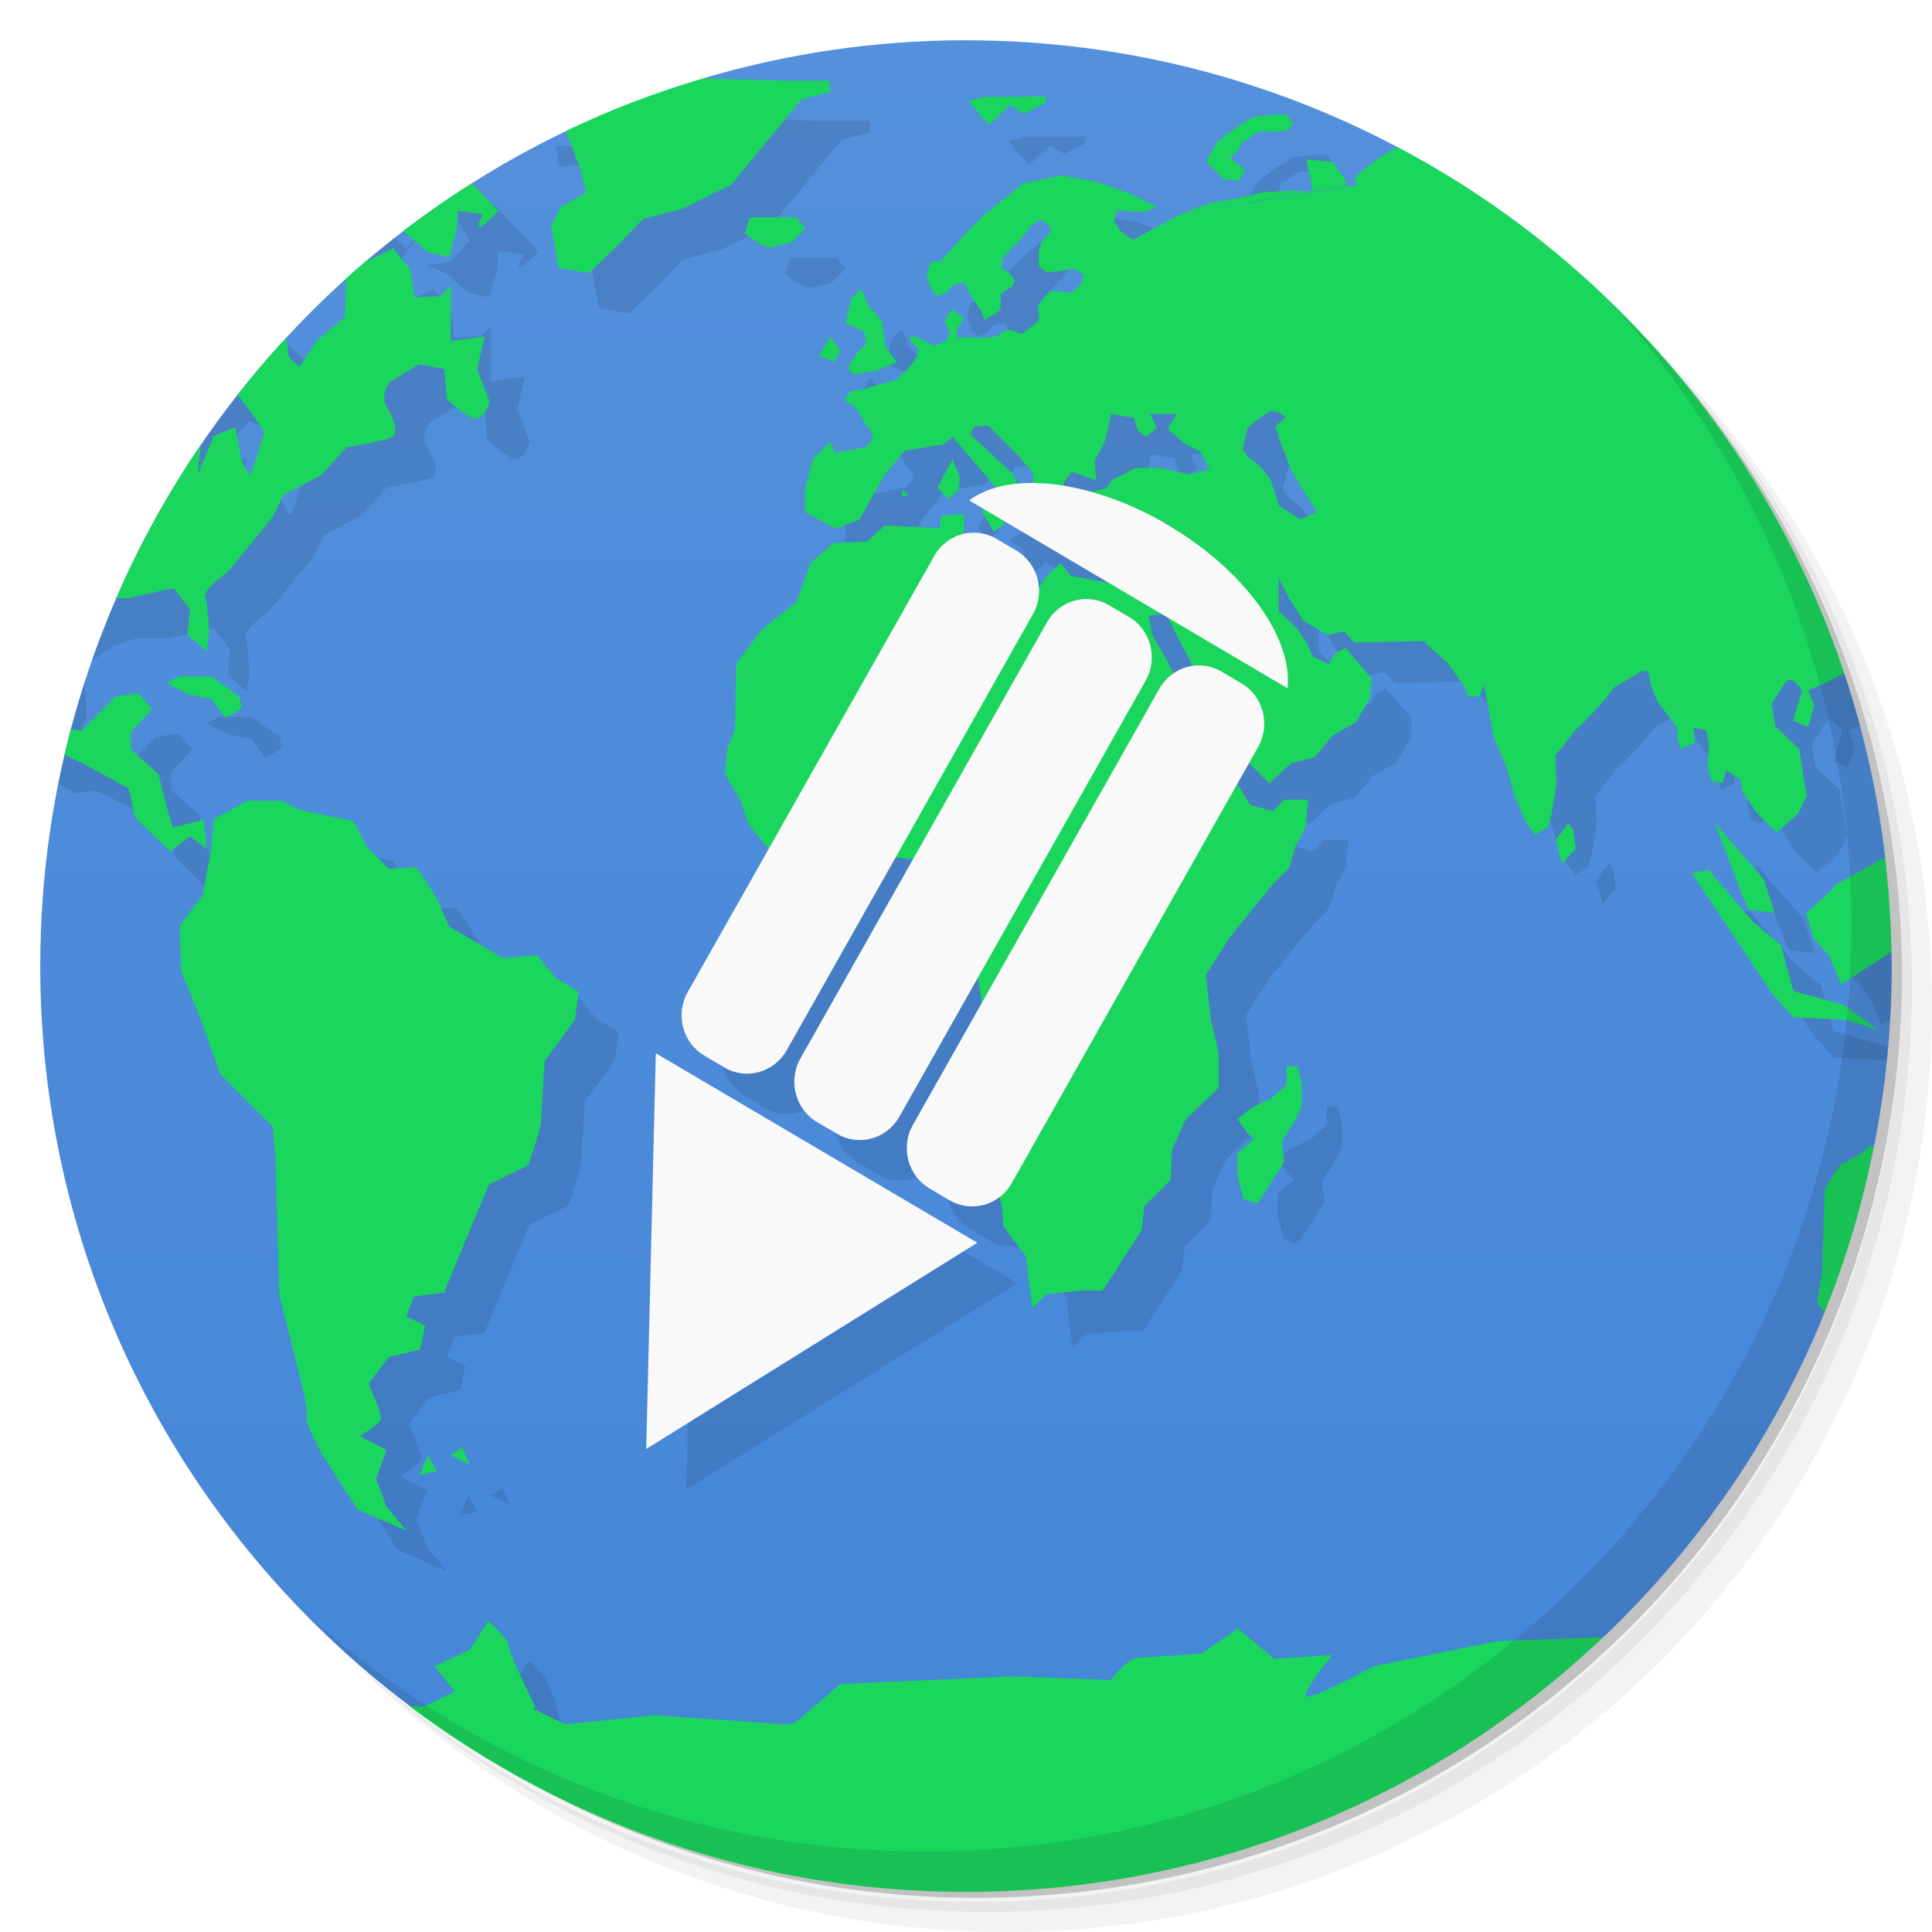
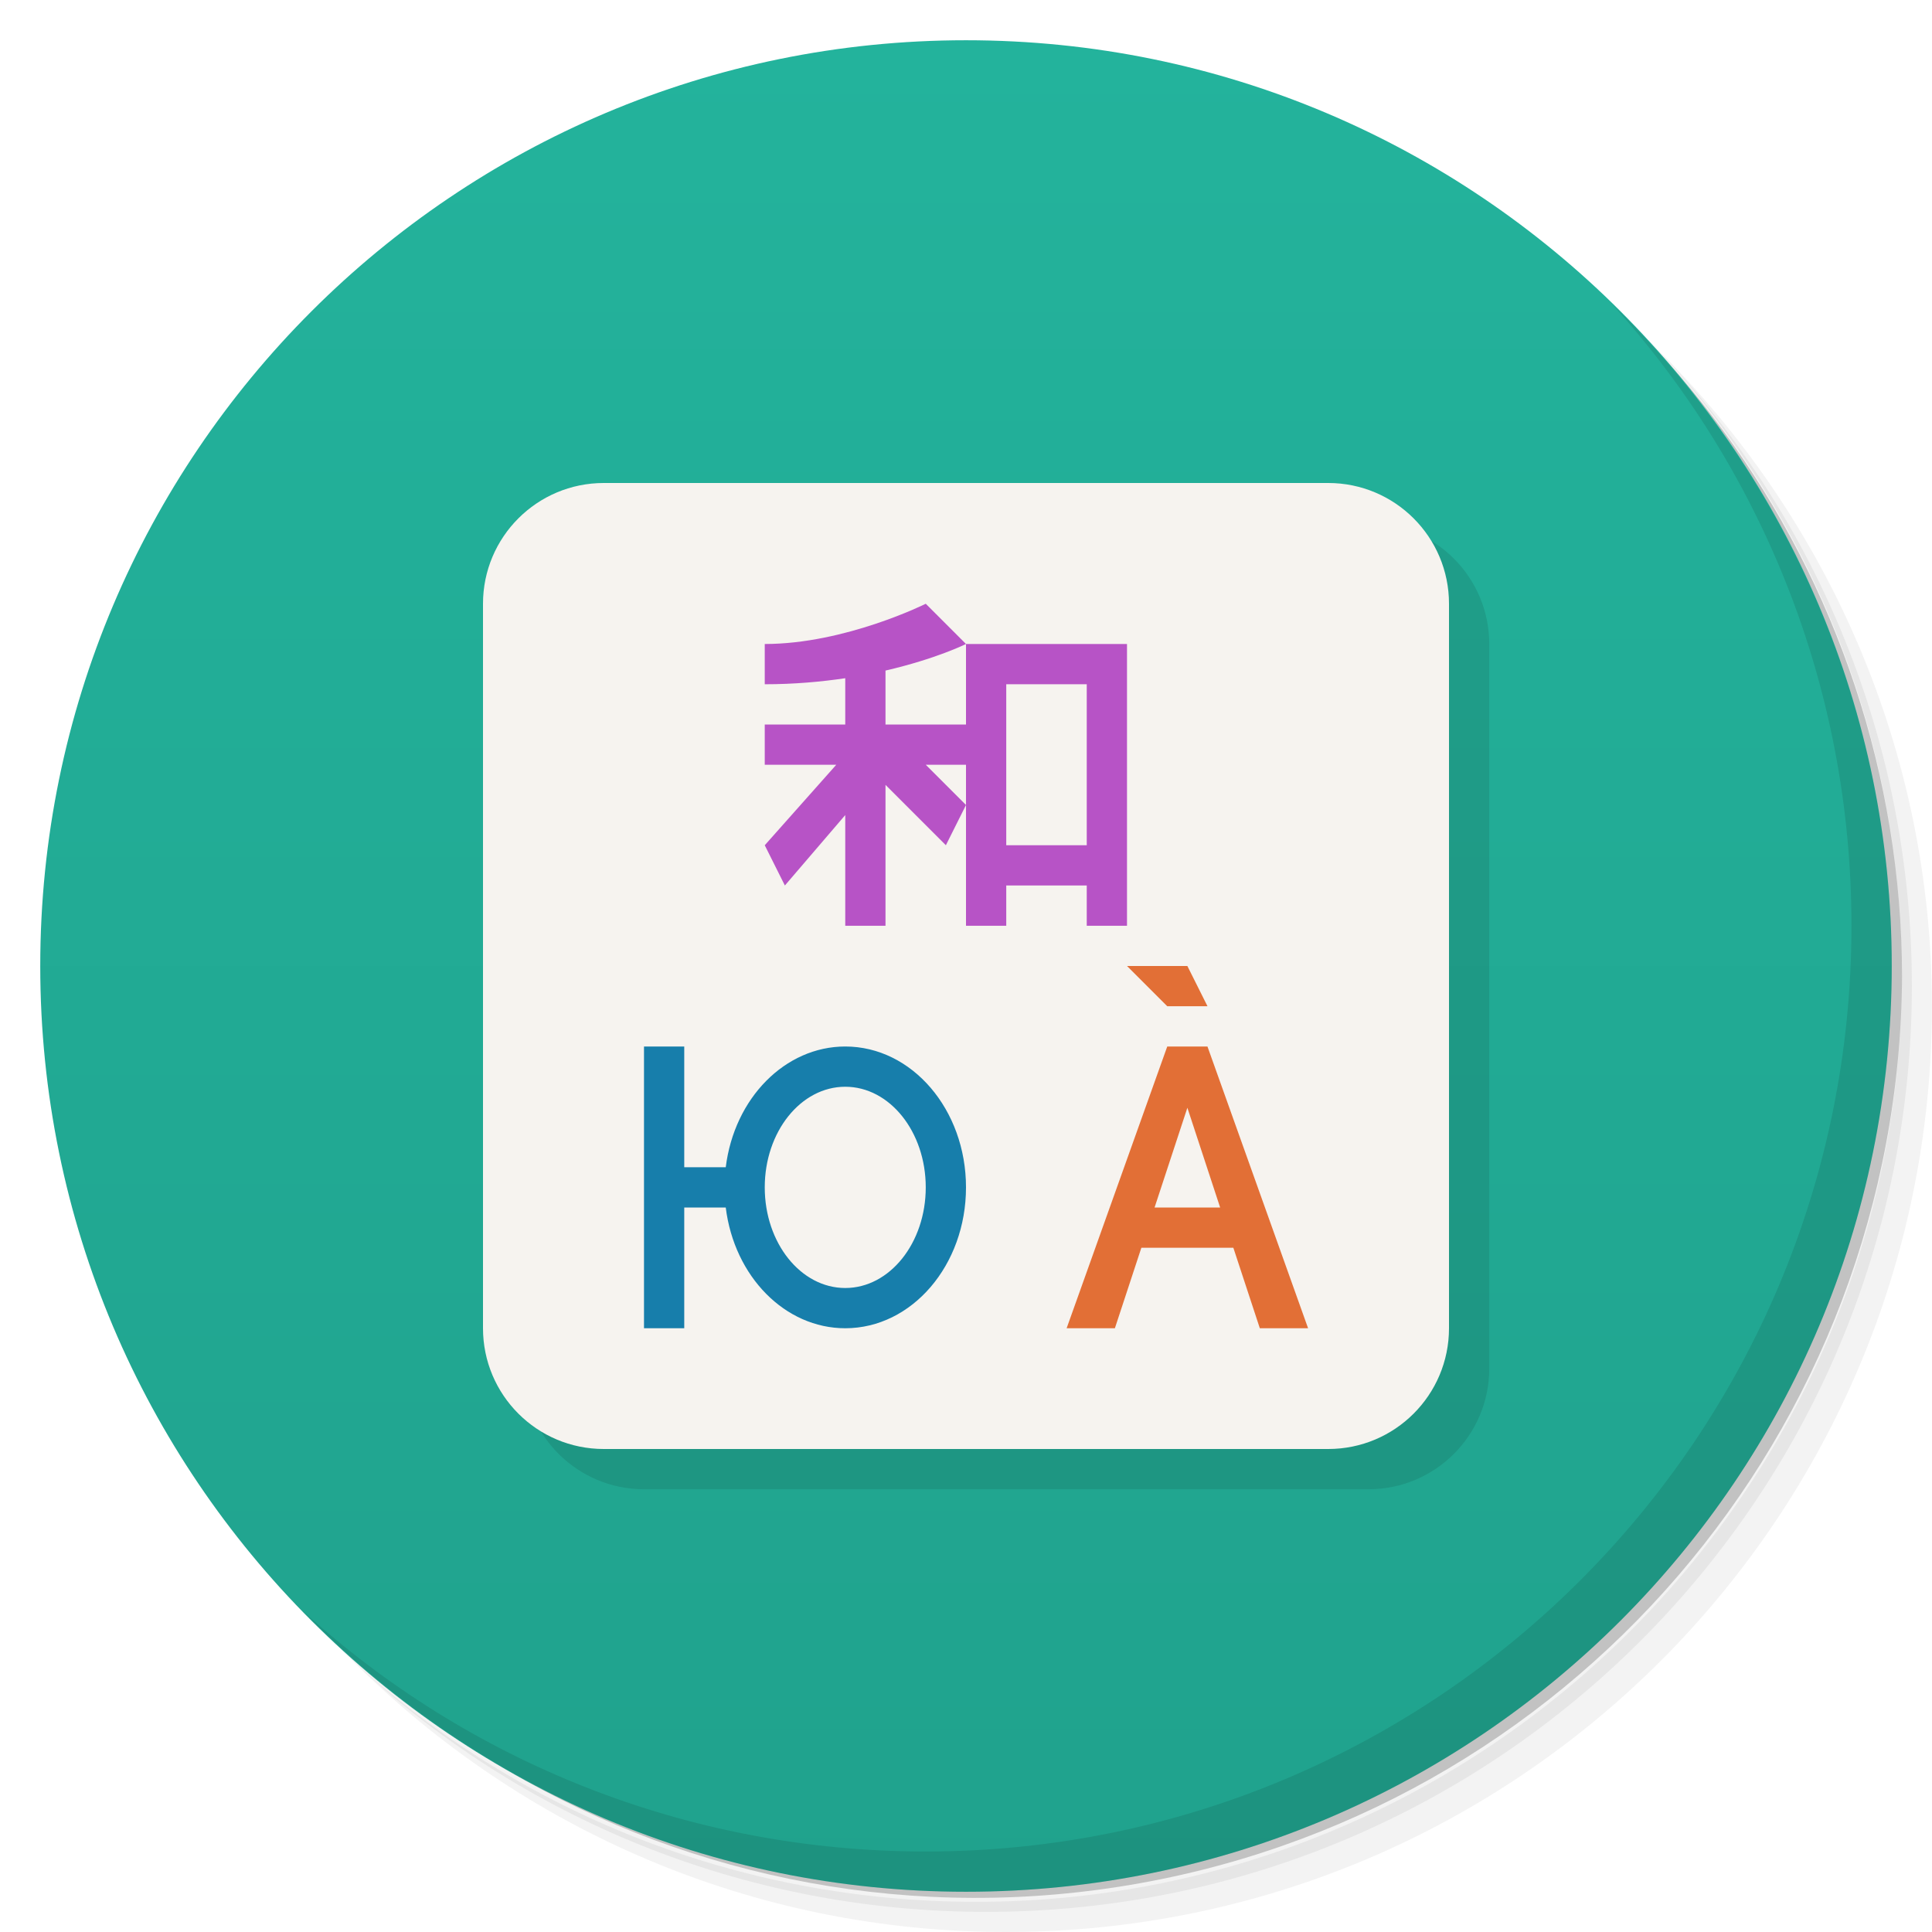
- <svg xmlns="http://www.w3.org/2000/svg" viewBox="0 0 48 48">
+ <svg xmlns="http://www.w3.org/2000/svg" version="1.1" viewBox="0 0 48 48">
  <defs>
-     <linearGradient id="linearGradient3764" x1="1" x2="47" gradientUnits="userSpaceOnUse" gradientTransform="matrix(0,-1,1,0,-1.5e-6,48)">
-       <stop style="stop-color:#4486d8;stop-opacity:1" />
-       <stop offset="1" style="stop-color:#5490db;stop-opacity:1" />
+     <linearGradient id="bg" x2="0" y1="1" y2="47" gradientUnits="userSpaceOnUse">
+       <stop style="stop-color:#23b39c" offset="0" />
+       <stop style="stop-color:#20a28d" offset="1" />
    </linearGradient>
  </defs>
-   <g>
-     <path d="m 36.31 5 c 5.859 4.062 9.688 10.831 9.688 18.5 c 0 12.426 -10.07 22.5 -22.5 22.5 c -7.669 0 -14.438 -3.828 -18.5 -9.688 c 1.037 1.822 2.306 3.499 3.781 4.969 c 4.085 3.712 9.514 5.969 15.469 5.969 c 12.703 0 23 -10.298 23 -23 c 0 -5.954 -2.256 -11.384 -5.969 -15.469 c -1.469 -1.475 -3.147 -2.744 -4.969 -3.781 z m 4.969 3.781 c 3.854 4.113 6.219 9.637 6.219 15.719 c 0 12.703 -10.297 23 -23 23 c -6.081 0 -11.606 -2.364 -15.719 -6.219 c 4.16 4.144 9.883 6.719 16.219 6.719 c 12.703 0 23 -10.298 23 -23 c 0 -6.335 -2.575 -12.06 -6.719 -16.219 z" style="opacity:0.05" />
-     <path d="m 41.28 8.781 c 3.712 4.085 5.969 9.514 5.969 15.469 c 0 12.703 -10.297 23 -23 23 c -5.954 0 -11.384 -2.256 -15.469 -5.969 c 4.113 3.854 9.637 6.219 15.719 6.219 c 12.703 0 23 -10.298 23 -23 c 0 -6.081 -2.364 -11.606 -6.219 -15.719 z" style="opacity:0.1" />
-     <path d="m 31.25 2.375 c 8.615 3.154 14.75 11.417 14.75 21.13 c 0 12.426 -10.07 22.5 -22.5 22.5 c -9.708 0 -17.971 -6.135 -21.12 -14.75 a 23 23 0 0 0 44.875 -7 a 23 23 0 0 0 -16 -21.875 z" style="opacity:0.2" />
-   </g>
-   <g>
-     <path d="m 24 1 c -2.27 0 -4.462 0.334 -6.533 0.947 c 1.534 1.053 -1.25 2.02 -3.205 1.215 c -7.833 3.667 -13.262 11.617 -13.262 20.838 c 0 7.505 3.595 14.169 9.156 18.367 c 5.844 2.633 21.844 2.633 29.684 -1.699 c 2.366 -2.249 4.253 -4.995 5.494 -8.07 c 0 -0.001 0 -0.001 0 -0.002 c 0.234 -1.595 0.667 -3.594 1.23 -4.15 l 0.002 0 c 0.282 -1.438 0.434 -2.923 0.434 -4.443 c 0 -0.118 -0.006 -0.234 -0.008 -0.352 c -0.001 0 -0.001 0 -0.002 0 c -0.992 -0.649 -0.556 -1.182 -0.154 -2.348 c -0.185 -1.577 -0.527 -3.105 -1.014 -4.568 c -1.826 -0.738 -7.823 -7.734 -11.1 -13.08 c -3.203 -1.692 -6.85 -2.654 -10.725 -2.654 z" style="fill:url(#linearGradient3764);fill-opacity:1" />
-     <path d="m 17 2.906 -0.84 0.25 -0.969 0.066 l -0.598 0.434 -0.777 -0.031 l 0.063 0.5 1.125 -0.031 0.406 1.094 0.156 0.598 -0.625 0.346 -0.25 0.465 0.188 1.063 0.75 0.125 0.719 -0.688 0.625 -0.656 0.969 -0.25 1.219 -0.594 0.721 -0.875 1.029 -1.254 0.721 -0.189 -0.031 -0.275 -1.125 0 -3.469 -0.096 z m 9.969 0.48 c -0.055 0.02 -1.531 0.023 -1.531 0.023 l -0.375 0.098 0.5 0.598 0.531 -0.5 0.344 0.219 0.5 -0.25 c 0 0 0.09 -0.211 0.031 -0.188 z m 6 0.461 -0.379 0.004 -0.465 0.063 -0.41 0.25 -0.465 0.35 -0.281 0.5 0.438 0.438 0.375 0.031 0.156 -0.254 -0.375 -0.314 0.219 -0.188 0.031 -0.152 0.469 -0.313 c 0 0 0.609 0.008 0.652 0 0.051 -0.012 0.191 -0.191 0.191 -0.191 z m 3.102 0.578 -0.264 0.176 -0.625 0.375 -0.531 0.438 0.066 0.189 -0.281 0.031 0 0.004 -4.086 0.68 -1.021 0.768 1.035 -0.781 -1.219 0.656 -0.309 -0.223 -0.156 -0.25 0.063 -0.254 0.691 0.035 0.313 -0.125 -0.625 -0.314 -0.875 -0.314 -0.875 -0.156 -0.938 0.191 -0.973 0.779 -0.441 0.439 -0.652 0.719 -0.254 0.031 -0.09 0.344 0.121 0.344 c 0 0 0.137 0.156 0.156 0.156 0.023 0 0.254 -0.125 0.254 -0.125 0 0 0.027 -0.117 0.156 -0.156 0.129 -0.039 0.25 -0.063 0.25 -0.063 l 0.188 0.375 0.219 0.313 0.102 0.25 c 0 0 0.355 -0.223 0.375 -0.25 0.012 -0.031 0.023 -0.41 0.023 -0.41 l 0.281 -0.188 c 0 0 0.074 -0.133 0.066 -0.156 -0.016 -0.02 -0.191 -0.219 -0.191 -0.219 l -0.156 -0.063 0.066 -0.316 c 0 0 0.121 -0.051 0.121 -0.094 0 -0.039 0.188 -0.189 0.188 -0.189 l 0.23 -0.275 0.146 -0.189 0.229 -0.156 0.25 0.189 0 0.125 -0.229 0.25 -0.063 0.25 0 0.344 0.188 0.156 0.354 -0.031 0.309 -0.063 0.281 0.154 l -0.066 0.221 c 0 0 -0.191 0.188 -0.254 0.219 -0.055 0.031 -0.41 -0.063 -0.496 -0.031 -0.09 0.031 -0.313 0.316 -0.313 0.316 0 0 -0.027 0.25 0 0.313 0.008 0.023 -0.004 0.071 -0.012 0.129 l -0.025 0.018 -0.375 0.279 -0.031 0 -0.254 -0.094 c 0 0 -0.156 0.008 -0.219 0.066 -0.063 0.051 -0.12 0.102 -0.313 0.121 -0.191 0.02 -0.566 0 -0.602 0 l -0.219 0 0.031 -0.227 0.154 -0.25 -0.279 -0.223 c 0 0 -0.181 0.23 -0.189 0.281 -0.008 0.055 0.125 0.279 0.125 0.279 0 0 -0.063 0.182 -0.094 0.221 -0.031 0.039 -0.313 0.125 -0.313 0.125 l -0.434 -0.221 c 0 0 -0.184 -0.038 -0.156 0.064 0.023 0.102 0.219 0.195 0.219 0.281 0 0.082 -0.125 0.275 -0.125 0.275 l -0.156 0.189 -0.25 0.254 -0.344 0.09 c 0 0 -0.245 0.07 -0.313 0.094 -0.063 0.023 -0.25 0.066 -0.25 0.066 l -0.254 0.031 -0.156 0.223 0.281 0.191 0.188 0.309 c 0 0 0.125 0.223 0.156 0.223 0.031 0 0.094 0.219 0.094 0.219 l -0.188 0.25 -0.1 0 -0.654 0.125 -0.121 -0.281 -0.439 0.438 -0.188 0.721 0 0.598 0.75 0.406 0.598 -0.221 0.594 -1.064 0.531 -0.652 0.969 -0.156 0.221 -0.188 1.084 1.27 c -0.256 0.072 -0.492 0.17 -0.68 0.313 0.019 0.012 0.043 0.023 0.07 0.039 l 0.309 0.182 -0.07 0.025 0.313 0.531 0.281 -0.221 -0.08 -0.074 2.648 1.563 -0.938 -0.17 -0.25 -0.316 -0.313 0.281 -0.252 0.344 c -0.021 -0.376 -0.201 -0.737 -0.545 -0.939 l -0.492 -0.293 c -0.254 -0.148 -0.539 -0.176 -0.805 -0.117 l 0 -0.494 -0.566 0.031 -0.031 0.313 -1.375 -0.063 -0.434 0.402 -0.844 0.031 -0.563 0.5 -0.344 0.969 -0.875 0.691 -0.625 0.844 -0.031 1.625 -0.189 0.5 -0.064 0.598 0.379 0.652 0.219 0.625 0.49 0.592 -2.01 3.563 c -0.313 0.555 -0.125 1.262 0.414 1.578 l 0.496 0.293 c 0.539 0.32 1.23 0.129 1.547 -0.422 l 2.688 -4.76 0.068 -0.031 0.381 0.047 -2.793 4.943 c -0.313 0.555 -0.125 1.262 0.414 1.582 l 0.496 0.289 c 0.539 0.32 1.234 0.133 1.547 -0.422 l 1.947 -3.449 0.012 0.014 0.094 0.6 -1.717 3.039 c -0.313 0.551 -0.125 1.258 0.414 1.578 l 0.496 0.293 c 0.403 0.236 0.894 0.189 1.246 -0.08 l 0.064 0.254 0.031 0.471 0.563 0.75 0.066 0.594 0.09 0.688 0.344 -0.344 0.875 -0.09 0.531 0 0.969 -1.5 0.064 -0.594 0.656 -0.656 0.029 -0.75 0.346 -0.754 0.813 -0.777 0 -0.875 -0.188 -0.813 -0.125 -1.125 0.598 -0.939 1.063 -1.313 0.406 -0.406 0.156 -0.531 0.25 -0.469 0.066 -0.691 -0.6 0 -0.275 0.281 -0.566 -0.156 -0.32 -0.523 0.291 -0.516 0.506 0.512 0.531 -0.5 0.594 -0.156 0.441 -0.531 0.594 -0.344 0.346 -0.594 0.033 -0.5 -0.279 -0.316 -0.375 -0.438 -0.254 0.154 -0.156 0.254 -0.406 -0.188 -0.125 -0.313 -0.277 -0.41 -0.438 -0.406 0 -0.813 0.281 0.531 0.344 0.535 0.594 0.344 0.406 -0.094 0.254 0.281 1.781 -0.035 -0.031 0.035 0.566 0.5 0.404 0.563 0.121 0.277 0.281 0 0.094 -0.311 0.09 0.467 0.156 0.844 0.344 0.813 0.191 0.688 0.281 0.656 0.219 0.277 0.313 -0.188 0.092 -0.314 0.125 -0.775 -0.031 -0.689 0.25 -0.316 c 0 0 0.266 -0.359 0.313 -0.375 0.047 -0.012 0.625 -0.65 0.625 -0.65 l 0.277 -0.35 0.313 -0.188 0.375 -0.219 0.156 0 0.066 0.344 0.156 0.406 0.5 0.652 0 0.25 0.09 0.281 0.344 -0.156 -0.031 -0.375 0.316 0.066 0.063 0.344 -0.031 0.531 0.094 0.375 0.277 0.064 0.094 -0.314 0.344 0.219 0.064 0.316 0.313 0.469 0.316 0.344 0.219 0.191 0.531 -0.469 0.219 -0.441 -0.09 -0.5 -0.1 -0.656 -0.594 -0.563 -0.094 -0.566 0.254 -0.398 c 0 0 0.156 -0.32 0.309 -0.156 0.152 0.168 0.227 0.188 0.156 0.375 -0.063 0.184 -0.188 0.598 -0.188 0.598 l 0.375 0.156 0.156 -0.531 -0.156 -0.379 0.289 -0.121 c -1.535 -5.723 -5.22 -10.563 -10.139 -13.604 m -24.855 0.453 c -0.177 0.119 -0.35 0.242 -0.523 0.365 l 0.152 0.336 0.563 -0.064 0.254 0.469 -0.5 0.531 -0.563 0.063 0.5 0.223 0.531 0.465 0.531 0.125 0.188 -0.719 0.031 -0.438 0.625 0.094 c 0 0 -0.188 0.313 -0.094 0.313 0.098 0 0.469 -0.406 0.469 -0.406 l -1.063 -1.098 c 0 0 -0.438 -0.344 -0.566 -0.25 -0.125 0.09 -0.465 0.063 -0.465 0.063 z m 22.23 0.082 c 0 0 0.156 0.664 0.156 0.75 0 0.082 -0.434 0.025 -0.434 0.025 l -0.754 0.035 c 0 0 -1.082 0.25 -1.219 0.25 -0.129 0 -0.762 0.262 -0.809 0.281 l -0.027 0.004 -0.004 0.006 4.09 -0.695 -0.027 -0.156 -0.316 -0.438 z m -22.918 0.711 -0.438 0.5 -0.281 -0.271 c -0.42 0.33 -0.831 0.67 -1.227 1.027 0.363 0.099 0.803 0.274 0.883 0.217 0.129 -0.094 0.625 -0.875 0.625 -0.875 z m 9.1 0.727 -0.125 0.406 c 0.453 0.348 0.625 0.344 0.625 0.344 l 0.531 -0.125 0.344 -0.344 -0.219 -0.281 z m -8.865 0.773 c 0 0 -0.44 0.25 -0.854 0.406 -0.414 0.156 -0.313 0.469 -0.313 0.469 l -0.031 0.844 -0.688 0.563 -0.438 0.656 c 0 0 -0.277 -0.188 -0.277 -0.313 0 -0.125 -0.066 -0.469 -0.066 -0.469 l -0.719 -0.563 c 0 0 -0.183 -0.141 -0.354 -0.287 c -2.082 2.275 -3.709 4.972 -4.746 7.945 l 0.533 -0.371 0.563 -0.191 0.813 0 1.125 -0.25 0.41 0.531 -0.066 0.625 0.475 0.406 0.063 -0.441 c 0 0 -0.027 -0.719 -0.09 -0.906 -0.066 -0.188 0.563 -0.625 0.563 -0.625 l 0.5 -0.613 0.598 -0.727 0.277 -0.563 0.941 -0.496 0.625 -0.691 c 0 0 0.934 -0.148 1.125 -0.254 0.188 -0.09 0.063 -0.434 -0.125 -0.75 -0.191 -0.313 0.09 -0.625 0.09 -0.625 l 0.719 -0.434 0.625 0.121 0.063 0.754 c 0 0 0.59 0.563 0.781 0.465 0.191 -0.09 0.281 -0.406 0.281 -0.406 l -0.313 -0.813 0.188 -0.811 -0.844 0.121 0 -1.375 -0.25 0.254 -0.656 0.031 -0.094 -0.688 z m 11.646 1.01 -0.25 0.219 c -0.074 0.305 -0.156 0.621 -0.156 0.621 l 0.465 0.223 0.066 0.277 -0.254 0.254 -0.219 0.375 0.156 0.156 0.563 -0.094 0.5 -0.219 -0.281 -0.375 -0.09 -0.656 -0.344 -0.375 z m -0.781 1.184 -0.277 0.469 0.375 0.156 0.156 -0.281 z m -15.445 1.092 l 0.008 0.006 0.656 0.277 0.438 0.566 0.277 0.434 c 0 0 -0.245 0.844 -0.313 1 -0.063 0.156 -0.25 -0.313 -0.25 -0.313 l -0.156 -0.814 -0.531 0.225 -0.406 0.965 l 0.09 -0.811 l 0.125 -0.564 -0.656 -0.25 0.566 -0.531 z m 26.387 0.756 c 0.133 -0.043 0.375 0.154 0.375 0.154 l -0.254 0.221 0.094 0.313 0.281 0.75 0.277 0.469 0.375 0.594 -0.406 0.191 -0.531 -0.344 -0.219 -0.656 c 0 0 -0.3 -0.406 -0.438 -0.469 -0.133 -0.066 -0.25 -0.281 -0.25 -0.281 l 0.125 -0.531 c 0 0 0.425 -0.359 0.563 -0.406 z m -3.965 0.074 0.566 0.096 0.094 0.313 0.219 0.156 0.25 -0.219 -0.156 -0.346 0.656 0 -0.219 0.375 0.434 0.375 0.379 0.189 0.221 0.438 -0.5 0.121 -0.721 -0.156 -0.625 0 -0.594 0.316 -0.125 0.188 -0.408 0.088 c -0.226 -0.062 -0.446 -0.11 -0.662 -0.145 l 0.035 -0.131 0.189 -0.219 0.439 0.156 0.152 0.063 -0.031 -0.5 0.254 -0.469 z m -3.061 0.283 0.75 0.75 0.375 0.441 0 0.246 c -0.319 0.197 -0.347 -0.153 -0.498 -0.219 l -1.066 -1 0.094 -0.188 z m -0.881 0.83 -0.375 0.719 0.277 0.281 0.254 -0.223 0.031 -0.309 z m -1.25 0.75 0 0.188 0.154 -0.031 z m 6.441 3.105 0.168 0.102 0.199 0.414 0.422 0.791 c -0.172 0.022 -0.336 0.076 -0.482 0.174 l -0.127 -0.246 -0.41 -0.719 -0.09 -0.469 z m -27.744 0.664 c -0.268 0.829 -0.492 1.679 -0.666 2.547 l 0.436 0.242 0.496 -0.066 0.727 0.344 1.094 0.598 0.156 0.725 0.875 0.84 0.5 -0.375 0.402 0.316 -0.063 -0.725 -0.781 0.191 -0.25 -0.906 -0.094 -0.41 -0.688 -0.621 0 -0.438 0.525 -0.566 -0.344 -0.4 -0.563 0.09 -0.844 0.844 -0.688 -0.09 c 0 0 -0.313 -0.531 -0.375 -0.656 -0.063 -0.125 0.188 -0.563 0.188 -0.563 z m 3.336 0.885 -0.004 0.004 -0.313 0.156 0.531 0.279 0.594 0.121 0.344 0.469 0.41 -0.25 -0.066 -0.279 -0.688 -0.5 z m 1.68 3.094 0.004 0.004 -0.813 0.441 -0.094 0.9 -0.191 1 -0.563 0.75 0.031 1.125 0.469 1.156 0.5 1.406 1.309 1.313 0.066 0.75 0.09 3.385 0.469 1.9 c 0 0 0.289 1.103 0.219 1.189 -0.063 0.09 0.375 0.91 0.375 0.91 l 0.883 1.375 1.219 0.525 -0.5 -0.598 -0.254 -0.688 0.254 -0.719 -0.656 -0.344 c 0 0 0.434 -0.285 0.5 -0.375 0.066 -0.09 -0.094 -0.469 -0.094 -0.469 l -0.191 -0.467 0.5 -0.654 0.781 -0.189 0.121 -0.598 -0.465 -0.219 0.188 -0.5 0.75 -0.094 0.656 -1.598 0.465 -1.094 0.971 -0.471 c 0 0 0.314 -0.928 0.314 -1.064 0 -0.129 0.094 -1.531 0.094 -1.531 l 0.75 -1.023 0.092 -0.691 -0.564 -0.344 -0.469 -0.566 -0.844 0.066 -1.344 -0.781 -0.281 -0.656 c 0 0 -0.473 -0.813 -0.563 -0.813 -0.09 0 -0.656 0.035 -0.656 0.035 l -0.531 -0.531 -0.344 -0.656 -1.344 -0.281 -0.434 -0.219 z m 36.434 0.492 c 0.113 0.129 0.816 2.219 0.906 2.219 0.09 0 0.625 0.066 0.625 0.066 l -0.281 -0.844 z m -3.594 0.066 -0.314 0.406 0.156 0.598 0.34 -0.375 -0.063 -0.473 z m 3.498 1.156 -0.438 0.066 2 3 0.531 0.594 1.309 0.064 0.01 0.004 c 0.01 -0.102 0.016 -0.205 0.025 -0.307 l -0.098 -0.068 -1.25 -0.346 -0.313 -1.154 -0.688 -0.564 -1.094 -1.281 z m 3.498 0.166 -0.377 0.209 c 0 0.094 -0.719 0.691 -0.719 0.691 l 0.188 0.625 0.406 0.465 0.281 0.688 0.215 -0.139 c 0.025 -0.436 0.039 -0.874 0.039 -1.316 c 0 -0.41 -0.012 -0.818 -0.033 -1.223 z m -29.674 4.391 -0.238 9.832 8.227 -5.125 m 7.688 -4.389 0 0.439 c -0.023 0.066 -0.406 0.375 -0.406 0.375 l -0.469 0.219 -0.346 0.281 0.25 0.344 0.156 0.156 -0.406 0.344 0 0.563 0.156 0.594 0.344 0.094 0.406 -0.625 0.254 -0.406 -0.064 -0.5 0.375 -0.594 0.125 -0.281 0 -0.563 -0.096 -0.438 z m -20.479 9.473 -0.219 0.152 -0.09 0.031 0.5 0.25 z m -0.848 0.184 0.002 0.004 0.002 -0.004 z m 0.002 0.004 -0.217 0.496 0.434 -0.094 z m 1.498 4.121 -0.465 0.719 c -1.528 0.364 2.26 2.945 0.969 -0.096 0 -0.176 -0.5 -0.621 -0.5 -0.621 z" style="fill:#000;fill-opacity:0.098" />
-     <path d="m 17.467 1.947 c -1.176 0.348 -2.315 0.782 -3.404 1.305 l 0.348 0.936 l 0.156 0.598 l -0.625 0.346 l -0.25 0.465 l 0.188 1.063 l 0.75 0.125 l 0.719 -0.688 l 0.625 -0.656 l 0.969 -0.25 l 1.219 -0.594 l 0.721 -0.875 l 1.029 -1.254 l 0.721 -0.189 l -0.031 -0.275 l -1.125 0 l -2.01 -0.055 z m 8.502 0.439 c -0.055 0.02 -1.531 0.023 -1.531 0.023 l -0.375 0.098 l 0.5 0.598 l 0.531 -0.5 l 0.344 0.219 l 0.5 -0.25 c 0 0 0.09 -0.211 0.031 -0.188 z m 6 0.461 l -0.379 0.004 l -0.465 0.063 l -0.41 0.25 l -0.465 0.35 l -0.281 0.5 l 0.438 0.438 l 0.375 0.031 l 0.156 -0.254 l -0.375 -0.314 l 0.219 -0.188 l 0.031 -0.152 l 0.469 -0.313 c 0 0 0.609 0.008 0.652 0 c 0.051 -0.012 0.191 -0.191 0.191 -0.191 l -0.156 -0.223 z m 2.752 0.805 l -0.539 0.324 l -0.531 0.438 l 0.066 0.189 l -0.281 0.031 l 0 0.004 l -4.086 0.68 l -1.021 0.768 l 1.035 -0.781 l -1.219 0.656 l -0.309 -0.223 l -0.156 -0.25 l 0.063 -0.254 l 0.691 0.035 l 0.313 -0.125 l -0.625 -0.314 l -0.875 -0.314 l -0.875 -0.156 l -0.938 0.191 l -0.973 0.779 l -0.441 0.439 l -0.652 0.719 l -0.254 0.031 l -0.09 0.344 l 0.121 0.344 c 0 0 0.137 0.156 0.156 0.156 c 0.023 0 0.254 -0.125 0.254 -0.125 c 0 0 0.027 -0.117 0.156 -0.156 c 0.129 -0.039 0.25 -0.063 0.25 -0.063 l 0.188 0.375 l 0.219 0.313 l 0.102 0.25 c 0 0 0.355 -0.223 0.375 -0.25 c 0.012 -0.031 0.023 -0.41 0.023 -0.41 l 0.281 -0.188 c 0 0 0.074 -0.133 0.066 -0.156 c -0.016 -0.02 -0.191 -0.219 -0.191 -0.219 l -0.156 -0.063 l 0.066 -0.316 c 0 0 0.121 -0.051 0.121 -0.094 c 0 -0.039 0.188 -0.189 0.188 -0.189 l 0.23 -0.275 l 0.146 -0.189 l 0.229 -0.156 l 0.25 0.189 l 0 0.125 l -0.229 0.25 l -0.063 0.25 l 0 0.344 l 0.188 0.156 l 0.354 -0.031 l 0.309 -0.063 l 0.281 0.154 l -0.066 0.221 c 0 0 -0.191 0.188 -0.254 0.219 c -0.055 0.031 -0.41 -0.063 -0.496 -0.031 c -0.09 0.031 -0.313 0.316 -0.313 0.316 c 0 0 -0.027 0.249 0 0.313 c 0.008 0.023 -0.004 0.071 -0.012 0.129 l -0.025 0.018 l -0.375 0.279 l -0.031 0 l -0.254 -0.094 c 0 0 -0.156 0.008 -0.219 0.066 c -0.063 0.051 -0.12 0.102 -0.313 0.121 c -0.191 0.02 -0.566 0 -0.602 0 l -0.219 0 l 0.031 -0.227 l 0.154 -0.25 l -0.279 -0.223 c 0 0 -0.181 0.23 -0.189 0.281 c -0.008 0.055 0.125 0.279 0.125 0.279 c 0 0 -0.063 0.182 -0.094 0.221 c -0.031 0.039 -0.313 0.125 -0.313 0.125 l -0.434 -0.221 c 0 0 -0.184 -0.038 -0.156 0.064 c 0.023 0.102 0.219 0.195 0.219 0.281 c 0 0.082 -0.125 0.275 -0.125 0.275 l -0.156 0.189 l -0.25 0.254 l -0.344 0.09 c 0 0 -0.245 0.07 -0.313 0.094 c -0.063 0.023 -0.25 0.066 -0.25 0.066 l -0.254 0.031 l -0.156 0.223 l 0.281 0.191 l 0.188 0.309 c 0 0 0.125 0.223 0.156 0.223 c 0.031 0 0.094 0.219 0.094 0.219 l -0.188 0.25 l -0.1 0 l -0.654 0.125 l -0.121 -0.281 l -0.439 0.438 l -0.188 0.721 l 0 0.598 l 0.75 0.406 l 0.598 -0.221 l 0.594 -1.064 l 0.531 -0.652 l 0.969 -0.156 l 0.221 -0.188 l 1.094 1.281 l 0.125 0.438 l 0.313 -0.156 l -0.094 -0.375 l 0.188 0 l -0.121 -0.254 l -1.066 -1 l 0.094 -0.188 l 0.346 -0.031 l 0.75 0.75 l 0.375 0.441 l 0 0.688 l 0.189 0.125 l 0.375 0.375 l 0.277 -0.094 l -0.156 -0.566 l 0.094 -0.344 l 0.189 -0.219 l 0.439 0.156 l 0.152 0.063 l -0.031 -0.5 l 0.254 -0.469 l 0.152 -0.689 l 0.566 0.096 l 0.094 0.313 l 0.219 0.156 l 0.25 -0.219 l -0.156 -0.346 l 0.656 0 l -0.219 0.375 l 0.434 0.375 l 0.379 0.189 l 0.221 0.438 l -0.5 0.121 l -0.721 -0.156 l -0.625 0 l -0.594 0.316 l -0.125 0.188 l -0.438 0.094 l 0.188 0.469 l 0.344 0.406 l 0.625 -0.219 l 0.156 0.277 l 0.281 -0.219 l 0.375 0.063 l 0.031 0.41 l -0.125 0.777 l -0.344 -0.031 l -0.406 -0.063 l -0.191 0.465 l -1.375 -0.25 l -0.25 -0.316 l -0.313 0.281 l -0.344 0.469 l -0.875 -0.5 l -0.875 -0.527 l 0 -0.941 l -0.566 0.031 l -0.031 0.313 l -1.375 -0.063 l -0.434 0.402 l -0.844 0.031 l -0.563 0.5 l -0.344 0.969 l -0.875 0.691 l -0.625 0.844 l -0.031 1.625 l -0.189 0.5 l -0.064 0.598 l 0.379 0.652 l 0.219 0.625 l 0.75 0.906 l 0.438 0.375 l 0.434 0.094 l 0.098 -0.375 l 1.564 0 l 0.406 -0.188 l 0.5 0.063 l 0.154 0.313 l 0.527 0.031 l 0.348 0.25 l 0 0.531 l -0.125 0.438 l -0.125 0.344 l 0.314 0.566 l 0.41 0.469 l 0.188 1.188 l 0.031 0.777 l -0.281 0.656 l -0.027 0.625 l 0.219 1.156 l 0.188 0.188 l 0.281 1.094 l 0.031 0.471 l 0.563 0.75 l 0.066 0.594 l 0.09 0.688 l 0.344 -0.344 l 0.875 -0.09 l 0.531 0 l 0.969 -1.5 l 0.064 -0.594 l 0.656 -0.656 l 0.029 -0.75 l 0.346 -0.754 l 0.813 -0.777 l 0 -0.875 l -0.188 -0.813 l -0.125 -1.125 l 0.598 -0.939 l 1.063 -1.313 l 0.406 -0.406 l 0.156 -0.531 l 0.25 -0.469 l 0.066 -0.691 l -0.6 0 l -0.275 0.281 l -0.566 -0.156 l -0.344 -0.563 l -0.277 -0.563 l -0.656 -0.5 l -0.156 -0.813 l -0.281 -0.475 l -0.309 -0.594 l -0.41 -0.719 l -0.09 -0.469 l 0.434 -0.063 l 0.254 0.531 l 0.5 0.938 l 0.375 0.688 l 0.406 0.75 l 0.438 0.723 l 0.594 0.6 l 0.531 -0.5 l 0.594 -0.156 l 0.441 -0.531 l 0.594 -0.344 l 0.346 -0.594 l 0.033 -0.5 l -0.279 -0.316 l -0.375 -0.438 l -0.254 0.154 l -0.156 0.254 l -0.406 -0.188 l -0.125 -0.313 l -0.277 -0.41 l -0.438 -0.406 l 0 -0.813 l 0.281 0.531 l 0.344 0.535 l 0.594 0.344 l 0.406 -0.094 l 0.254 0.281 l 1.781 -0.035 l -0.031 0.035 l 0.566 0.5 l 0.404 0.563 l 0.121 0.277 l 0.281 0 l 0.094 -0.311 l 0.09 0.467 l 0.156 0.844 l 0.344 0.813 l 0.191 0.688 l 0.281 0.656 l 0.219 0.277 l 0.313 -0.188 l 0.092 -0.314 l 0.125 -0.775 l -0.031 -0.689 l 0.25 -0.316 c 0 0 0.266 -0.359 0.313 -0.375 c 0.047 -0.012 0.625 -0.65 0.625 -0.65 l 0.277 -0.35 l 0.313 -0.188 l 0.375 -0.219 l 0.156 0 l 0.066 0.344 l 0.156 0.406 l 0.5 0.652 l 0 0.25 l 0.09 0.281 l 0.344 -0.156 l -0.031 -0.375 l 0.316 0.066 l 0.063 0.344 l -0.031 0.531 l 0.094 0.375 l 0.277 0.064 l 0.094 -0.314 l 0.344 0.219 l 0.064 0.316 l 0.313 0.469 l 0.316 0.344 l 0.219 0.191 l 0.531 -0.469 l 0.219 -0.441 l -0.09 -0.5 l -0.1 -0.656 l -0.594 -0.563 l -0.094 -0.566 l 0.254 -0.398 c 0 0 0.156 -0.32 0.309 -0.156 c 0.152 0.168 0.227 0.188 0.156 0.375 c -0.063 0.184 -0.188 0.598 -0.188 0.598 l 0.375 0.156 l 0.156 -0.531 l -0.156 -0.379 l 0.375 -0.156 l 0.523 -0.262 c -1.883 -5.656 -5.899 -10.334 -11.1 -13.08 z m -2.271 0.309 c 0 0 0.156 0.664 0.156 0.75 c 0 0.082 -0.434 0.025 -0.434 0.025 l -0.754 0.035 c 0 0 -1.082 0.25 -1.219 0.25 c -0.129 0 -0.762 0.262 -0.809 0.281 l -0.027 0.004 l -0.004 0.006 l 4.09 -0.695 l -0.027 -0.156 l -0.316 -0.438 l -0.656 -0.063 z m -20.729 0.594 c -0.593 0.375 -1.17 0.775 -1.725 1.201 l 0.102 0.045 l 0.531 0.465 l 0.531 0.125 l 0.188 -0.719 l 0.031 -0.438 l 0.625 0.094 c 0 0 -0.188 0.313 -0.094 0.313 c 0.098 0 0.469 -0.406 0.469 -0.406 l -0.658 -0.68 z m 6.908 0.844 l -0.125 0.406 c 0.453 0.348 0.625 0.344 0.625 0.344 l 0.531 -0.125 l 0.344 -0.344 l -0.219 -0.281 l -1.156 0 z m -8.865 0.773 c 0 0 -0.336 0.181 -0.689 0.332 c -0.159 0.136 -0.319 0.272 -0.475 0.412 c -0.004 0.062 -0.002 0.131 -0.002 0.131 l -0.031 0.844 l -0.688 0.563 l -0.438 0.656 c 0 0 -0.277 -0.188 -0.277 -0.313 c 0 -0.108 -0.043 -0.332 -0.057 -0.404 c -0.421 0.455 -0.822 0.928 -1.205 1.416 l 0.383 0.496 l 0.277 0.434 c 0 0 -0.245 0.844 -0.313 1 c -0.063 0.156 -0.25 -0.313 -0.25 -0.313 l -0.156 -0.814 l -0.531 0.225 l -0.406 0.965 l 0.084 -0.754 c -0.816 1.195 -1.521 2.472 -2.104 3.814 l 0.301 0 l 1.125 -0.25 l 0.41 0.531 l -0.066 0.625 l 0.475 0.406 l 0.063 -0.441 c 0 0 -0.027 -0.719 -0.09 -0.906 c -0.066 -0.188 0.563 -0.625 0.563 -0.625 l 0.5 -0.613 l 0.598 -0.727 l 0.277 -0.563 l 0.941 -0.496 l 0.625 -0.691 c 0 0 0.934 -0.148 1.125 -0.254 c 0.188 -0.09 0.063 -0.434 -0.125 -0.75 c -0.191 -0.313 0.09 -0.625 0.09 -0.625 l 0.719 -0.434 l 0.625 0.121 l 0.063 0.754 c 0 0 0.59 0.563 0.781 0.465 c 0.191 -0.09 0.281 -0.406 0.281 -0.406 l -0.313 -0.813 l 0.188 -0.811 l -0.844 0.121 l 0 -1.375 l -0.25 0.254 l -0.656 0.031 l -0.094 -0.688 l -0.434 -0.531 z m 11.646 1.01 l -0.25 0.219 c -0.074 0.305 -0.156 0.621 -0.156 0.621 l 0.465 0.223 l 0.066 0.277 l -0.254 0.254 l -0.219 0.375 l 0.156 0.156 l 0.563 -0.094 l 0.5 -0.219 l -0.281 -0.375 l -0.09 -0.656 l -0.344 -0.375 l -0.156 -0.406 z m -0.781 1.184 l -0.277 0.469 l 0.375 0.156 l 0.156 -0.281 l -0.254 -0.344 z m 10.941 1.848 c 0.133 -0.043 0.375 0.154 0.375 0.154 l -0.254 0.221 l 0.094 0.313 l 0.281 0.75 l 0.277 0.469 l 0.375 0.594 l -0.406 0.191 l -0.531 -0.344 l -0.219 -0.656 c 0 0 -0.3 -0.406 -0.438 -0.469 c -0.133 -0.066 -0.25 -0.281 -0.25 -0.281 l 0.125 -0.531 c 0 0 0.425 -0.359 0.563 -0.406 l 0.008 -0.004 z m -7.906 1.188 l -0.375 0.719 l 0.277 0.281 l 0.254 -0.223 l 0.031 -0.309 l -0.188 -0.469 z m -1.25 0.75 l 0 0.188 l 0.154 -0.031 l -0.154 -0.156 z m 2.154 0.469 l -0.188 0.064 l 0.313 0.531 l 0.281 -0.221 l -0.406 -0.375 z m -20.12 4.186 l -0.004 0.004 l -0.313 0.156 l 0.531 0.279 l 0.594 0.121 l 0.344 0.469 l 0.41 -0.25 l -0.066 -0.279 l -0.688 -0.5 l -0.809 0 z m -1.01 0.41 l -0.563 0.09 l -0.844 0.844 l -0.271 -0.035 c -0.056 0.211 -0.105 0.424 -0.154 0.637 l 0.498 0.236 l 1.094 0.598 l 0.156 0.725 l 0.875 0.84 l 0.5 -0.375 l 0.402 0.316 l -0.063 -0.725 l -0.781 0.191 l -0.25 -0.906 l -0.094 -0.41 l -0.688 -0.621 l 0 -0.438 l 0.525 -0.566 l -0.344 -0.4 z m 2.689 2.684 l 0.004 0.004 l -0.813 0.441 l -0.094 0.9 l -0.191 1 l -0.563 0.75 l 0.031 1.125 l 0.469 1.156 l 0.5 1.406 l 1.309 1.313 l 0.066 0.75 l 0.09 3.385 l 0.469 1.9 c 0 0 0.289 1.103 0.219 1.189 c -0.063 0.09 0.375 0.91 0.375 0.91 l 0.883 1.375 l 1.219 0.525 l -0.5 -0.598 l -0.254 -0.688 l 0.254 -0.719 l -0.656 -0.344 c 0 0 0.434 -0.285 0.5 -0.375 c 0.066 -0.09 -0.094 -0.469 -0.094 -0.469 l -0.191 -0.467 l 0.5 -0.654 l 0.781 -0.189 l 0.121 -0.598 l -0.465 -0.219 l 0.188 -0.5 l 0.75 -0.094 l 0.656 -1.598 l 0.465 -1.094 l 0.971 -0.471 c 0 0 0.314 -0.928 0.314 -1.064 c 0 -0.129 0.094 -1.531 0.094 -1.531 l 0.75 -1.023 l 0.092 -0.691 l -0.564 -0.344 l -0.469 -0.566 l -0.844 0.066 l -1.344 -0.781 l -0.281 -0.656 c 0 0 -0.473 -0.813 -0.563 -0.813 c -0.09 0 -0.656 0.035 -0.656 0.035 l -0.531 -0.531 l -0.344 -0.656 l -1.344 -0.281 l -0.434 -0.219 l -0.875 0 z m 36.434 0.492 c 0.113 0.129 0.816 2.219 0.906 2.219 c 0.09 0 0.625 0.066 0.625 0.066 l -0.281 -0.844 l -1.25 -1.441 z m -3.594 0.066 l -0.314 0.406 l 0.156 0.598 l 0.34 -0.375 l -0.063 -0.473 l -0.119 -0.156 z m 7.865 0.842 l -1.246 0.689 c 0 0.094 -0.719 0.691 -0.719 0.691 l 0.188 0.625 l 0.406 0.465 l 0.281 0.688 l 1.246 -0.809 c -0.012 -0.794 -0.066 -1.577 -0.156 -2.35 z m -4.367 0.314 l -0.438 0.066 l 2 3 l 0.531 0.594 l 1.309 0.064 l 0.813 0.254 l -0.875 -0.625 l -1.25 -0.346 l -0.313 -1.154 l -0.688 -0.564 l -1.094 -1.281 l 0.004 -0.008 z m -10.5 4.875 l 0 0.439 c -0.023 0.066 -0.406 0.375 -0.406 0.375 l -0.469 0.219 l -0.346 0.281 l 0.25 0.344 l 0.156 0.156 l -0.406 0.344 l 0 0.563 l 0.156 0.594 l 0.344 0.094 l 0.406 -0.625 l 0.254 -0.406 l -0.064 -0.5 l 0.375 -0.594 l 0.125 -0.281 l 0 -0.563 l -0.096 -0.438 l -0.279 -0.002 z m 14.598 1.957 c -0.111 0.029 -0.19 0.057 -0.197 0.08 c -0.02 0.086 -0.563 0.375 -0.563 0.375 c -0.113 0 -0.469 0.656 -0.469 0.656 l -0.066 2.063 l -0.125 0.75 l 0.184 0.236 c 0.537 -1.33 0.954 -2.721 1.236 -4.16 z m -35.08 7.516 l -0.219 0.152 l -0.09 0.031 l 0.5 0.25 l -0.191 -0.434 z m -0.848 0.184 l 0.002 0.004 l 0.002 -0.004 l -0.004 0 z m 0.002 0.004 l -0.217 0.496 l 0.434 -0.094 l -0.217 -0.402 z m 1.498 4.121 l -0.465 0.719 l -0.875 0.406 l 0.5 0.625 l -0.754 0.375 l -0.385 -0.02 c 3.85 2.904 8.641 4.627 13.836 4.627 c 6.139 0 11.711 -2.409 15.836 -6.328 l -2.639 0.1 l -3.059 0.621 c 0 0 -1.48 0.793 -1.656 0.754 c -0.18 -0.043 0.625 -1.031 0.625 -1.031 l -1.438 0.09 l -0.906 -0.75 l -0.906 0.621 c 0 0 -1.215 0.096 -1.527 0.096 c -0.316 0 -0.723 0.563 -0.723 0.563 l -2.469 -0.09 l -4.25 0.188 l -1.125 0.965 l -0.277 0.035 l -3.219 -0.223 l -2.219 0.223 l -0.777 -0.379 l 0.031 -0.063 c 0 0 -0.656 -1.32 -0.656 -1.5 c 0 -0.176 -0.5 -0.621 -0.5 -0.621 l -0.004 -0.002 z" style="fill:#1ad65c;fill-opacity:1" />
-   </g>
-   <g>
-     <g>
-       <g transform="translate(1,1)">
-         <g style="opacity:0.1">
-      
-     </g>
-       </g>
-     </g>
-   </g>
-   <g>
-     <g>
-       <g>
-         <path d="m 29.01 13.04 c 1.922 1.133 3.117 2.816 2.977 4.059 l -7.84 -4.625 c -0.027 -0.016 -0.051 -0.027 -0.07 -0.039 c 0.98 -0.746 3.01 -0.527 4.938 0.605 m -0.004 0" style="fill:#f9f9f9;fill-opacity:1;stroke:none;fill-rule:evenodd" />
-         <path d="m 30.844 16.98 l -0.492 -0.293 c -0.543 -0.32 -1.234 -0.129 -1.547 0.422 l -6.125 10.84 c -0.313 0.551 -0.125 1.258 0.414 1.578 l 0.496 0.293 c 0.539 0.316 1.234 0.129 1.547 -0.426 l 6.121 -10.836 c 0.313 -0.555 0.129 -1.262 -0.414 -1.578 m 0 0" style="fill:#f9f9f9;fill-opacity:1;stroke:none;fill-rule:evenodd" />
-         <path d="m 28.05 15.328 l -0.492 -0.289 c -0.543 -0.32 -1.234 -0.133 -1.547 0.422 l -6.125 10.836 c -0.313 0.555 -0.125 1.262 0.414 1.582 l 0.496 0.289 c 0.539 0.32 1.234 0.133 1.547 -0.422 l 6.121 -10.836 c 0.313 -0.555 0.129 -1.262 -0.414 -1.582 m 0 0" style="fill:#f9f9f9;fill-opacity:1;stroke:none;fill-rule:evenodd" />
-         <path d="m 25.25 13.68 l -0.492 -0.293 c -0.543 -0.316 -1.234 -0.129 -1.547 0.426 l -6.125 10.836 c -0.313 0.555 -0.125 1.262 0.414 1.578 l 0.496 0.293 c 0.539 0.32 1.23 0.129 1.547 -0.422 l 6.121 -10.84 c 0.313 -0.551 0.129 -1.258 -0.414 -1.578 m 0 0" style="fill:#f9f9f9;fill-opacity:1;stroke:none;fill-rule:evenodd" />
-         <path d="M 24.281,30.875 16.293,26.168 16.055,36 24.282,30.875" style="fill:#f9f9f9;fill-opacity:1;stroke:none;fill-rule:evenodd" />
-       </g>
-     </g>
-   </g>
-   <g>
-     <path d="m 40.03 7.531 c 3.712 4.084 5.969 9.514 5.969 15.469 0 12.703 -10.297 23 -23 23 c -5.954 0 -11.384 -2.256 -15.469 -5.969 4.178 4.291 10.01 6.969 16.469 6.969 c 12.703 0 23 -10.298 23 -23 0 -6.462 -2.677 -12.291 -6.969 -16.469 z" style="opacity:0.1" />
-   </g>
+   <path d="m36.31 5c5.859 4.062 9.688 10.831 9.688 18.5 0 12.426-10.07 22.5-22.5 22.5-7.669 0-14.438-3.828-18.5-9.688 1.037 1.822 2.306 3.499 3.781 4.969 4.085 3.712 9.514 5.969 15.469 5.969 12.703 0 23-10.298 23-23 0-5.954-2.256-11.384-5.969-15.469-1.469-1.475-3.147-2.744-4.969-3.781zm4.969 3.781c3.854 4.113 6.219 9.637 6.219 15.719 0 12.703-10.297 23-23 23-6.081 0-11.606-2.364-15.719-6.219 4.16 4.144 9.883 6.719 16.219 6.719 12.703 0 23-10.298 23-23 0-6.335-2.575-12.06-6.719-16.219z" style="opacity:.05" />
+   <path d="m41.28 8.781c3.712 4.085 5.969 9.514 5.969 15.469 0 12.703-10.297 23-23 23-5.954 0-11.384-2.256-15.469-5.969 4.113 3.854 9.637 6.219 15.719 6.219 12.703 0 23-10.298 23-23 0-6.081-2.364-11.606-6.219-15.719z" style="opacity:.1" />
+   <path d="m31.25 2.375c8.615 3.154 14.75 11.417 14.75 21.13 0 12.426-10.07 22.5-22.5 22.5-9.708 0-17.971-6.135-21.12-14.75a23 23 0 0 0 44.875-7 23 23 0 0 0-16-21.875z" style="opacity:.2" />
+   <circle cx="24" cy="24" r="23" style="fill:url(#bg)" />
+   <path d="m40.03 7.531c3.712 4.084 5.969 9.514 5.969 15.469 0 12.703-10.297 23-23 23-5.954 0-11.384-2.256-15.469-5.969 4.178 4.291 10.01 6.969 16.469 6.969 12.703 0 23-10.298 23-23 0-6.462-2.677-12.291-6.969-16.469z" style="opacity:.1" />
+   <rect x="13" y="13" width="24" height="24" ry="3" style="opacity:.1" />
+   <rect x="12" y="12" width="24" height="24" ry="3" style="fill:#f6f3ef" />
+   <path d="m16 26v7h1v-3h1.031c0.213 1.722 1.478 3 2.969 3 1.657 1.5e-4 3-1.567 3-3.5s-1.343-3.5-3-3.5c-1.491 1.3e-4 -2.756 1.278-2.969 3h-1.031v-3zm5 1c1.105 0 2 1.119 2 2.5s-0.895 2.5-2 2.5-2-1.119-2-2.5 0.895-2.5 2-2.5z" style="fill:#177eab" />
+   <path d="m28 24 1 1h1l-0.5-1zm1 2-2.5 7h1.199l0.658-2h2.285l0.658 2h1.199l-2.5-7zm0.5 1.522 0.814 2.478h-1.629z" style="fill:#e26f36" />
+   <path d="m23 15s-2 1-4 1v1c0.731 0 1.402-0.061 2-0.15v1.15h-2v1h1.777l-1.777 2 0.5 1 1.5-1.75v2.75h1v-3.5l1.5 1.5 0.5-1-1-1h1v4h1v-1h2v1h1v-7h-4v2h-2v-1.34c1.257-0.29 2-0.66 2-0.66zm2 2h2v4h-2z" style="fill:#b753c6" />
</svg>
